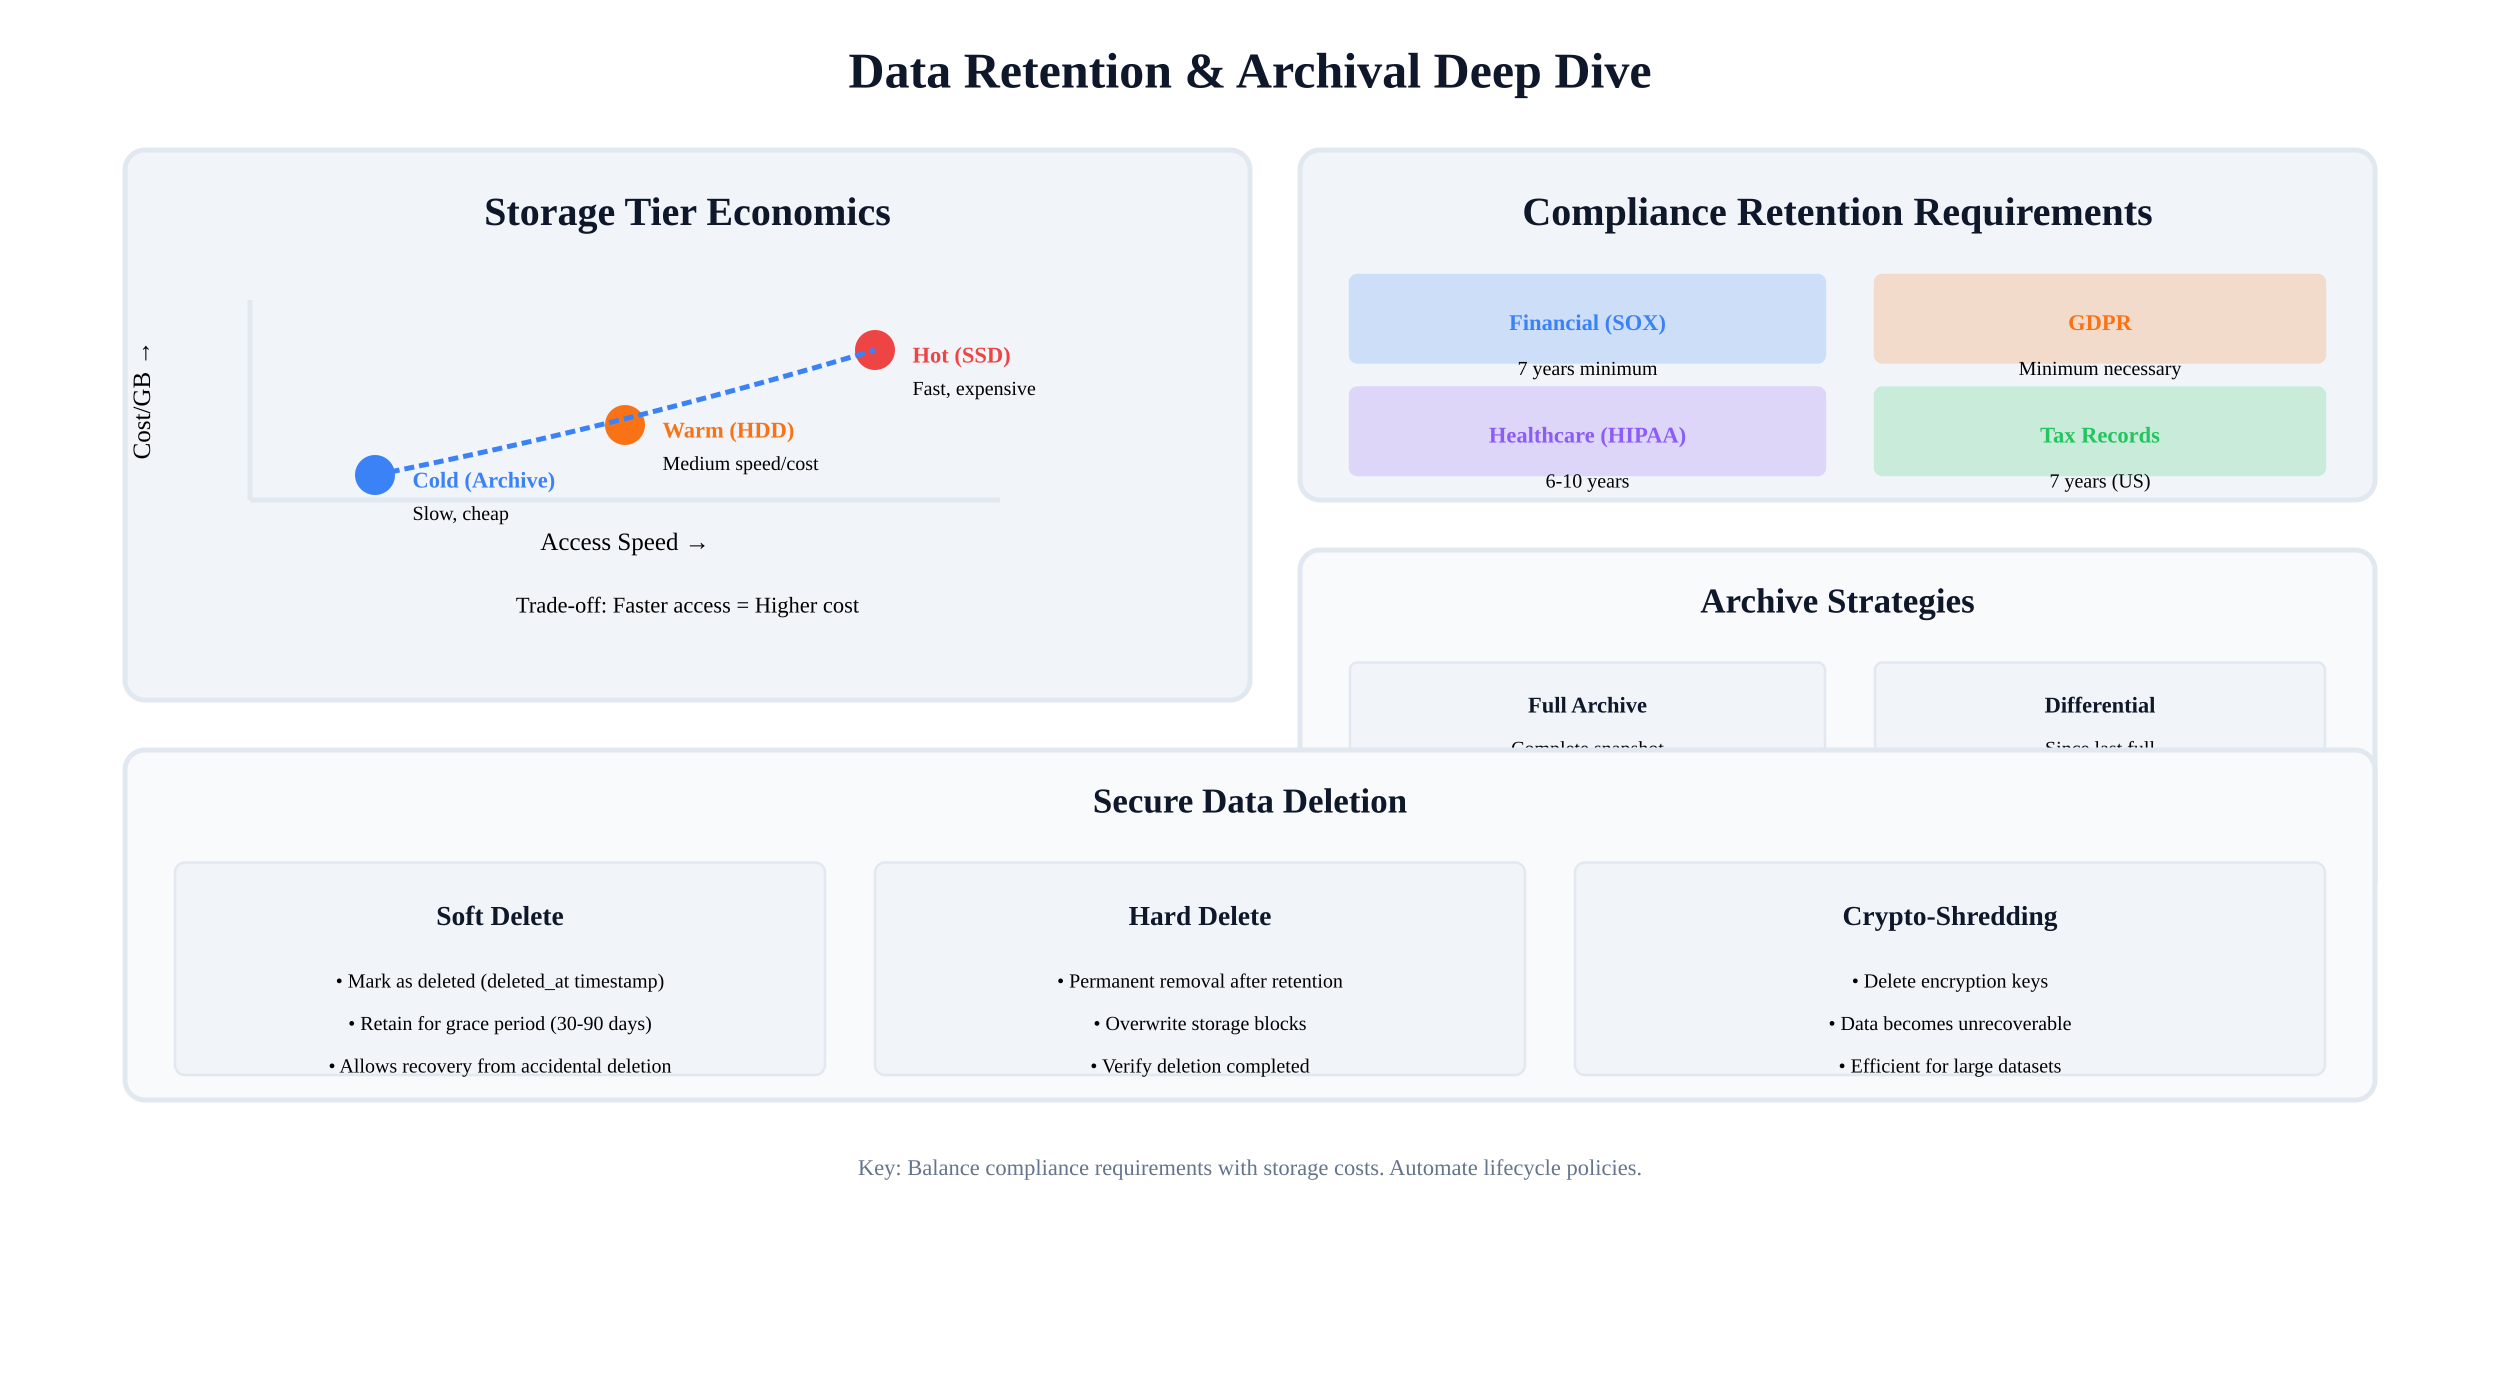
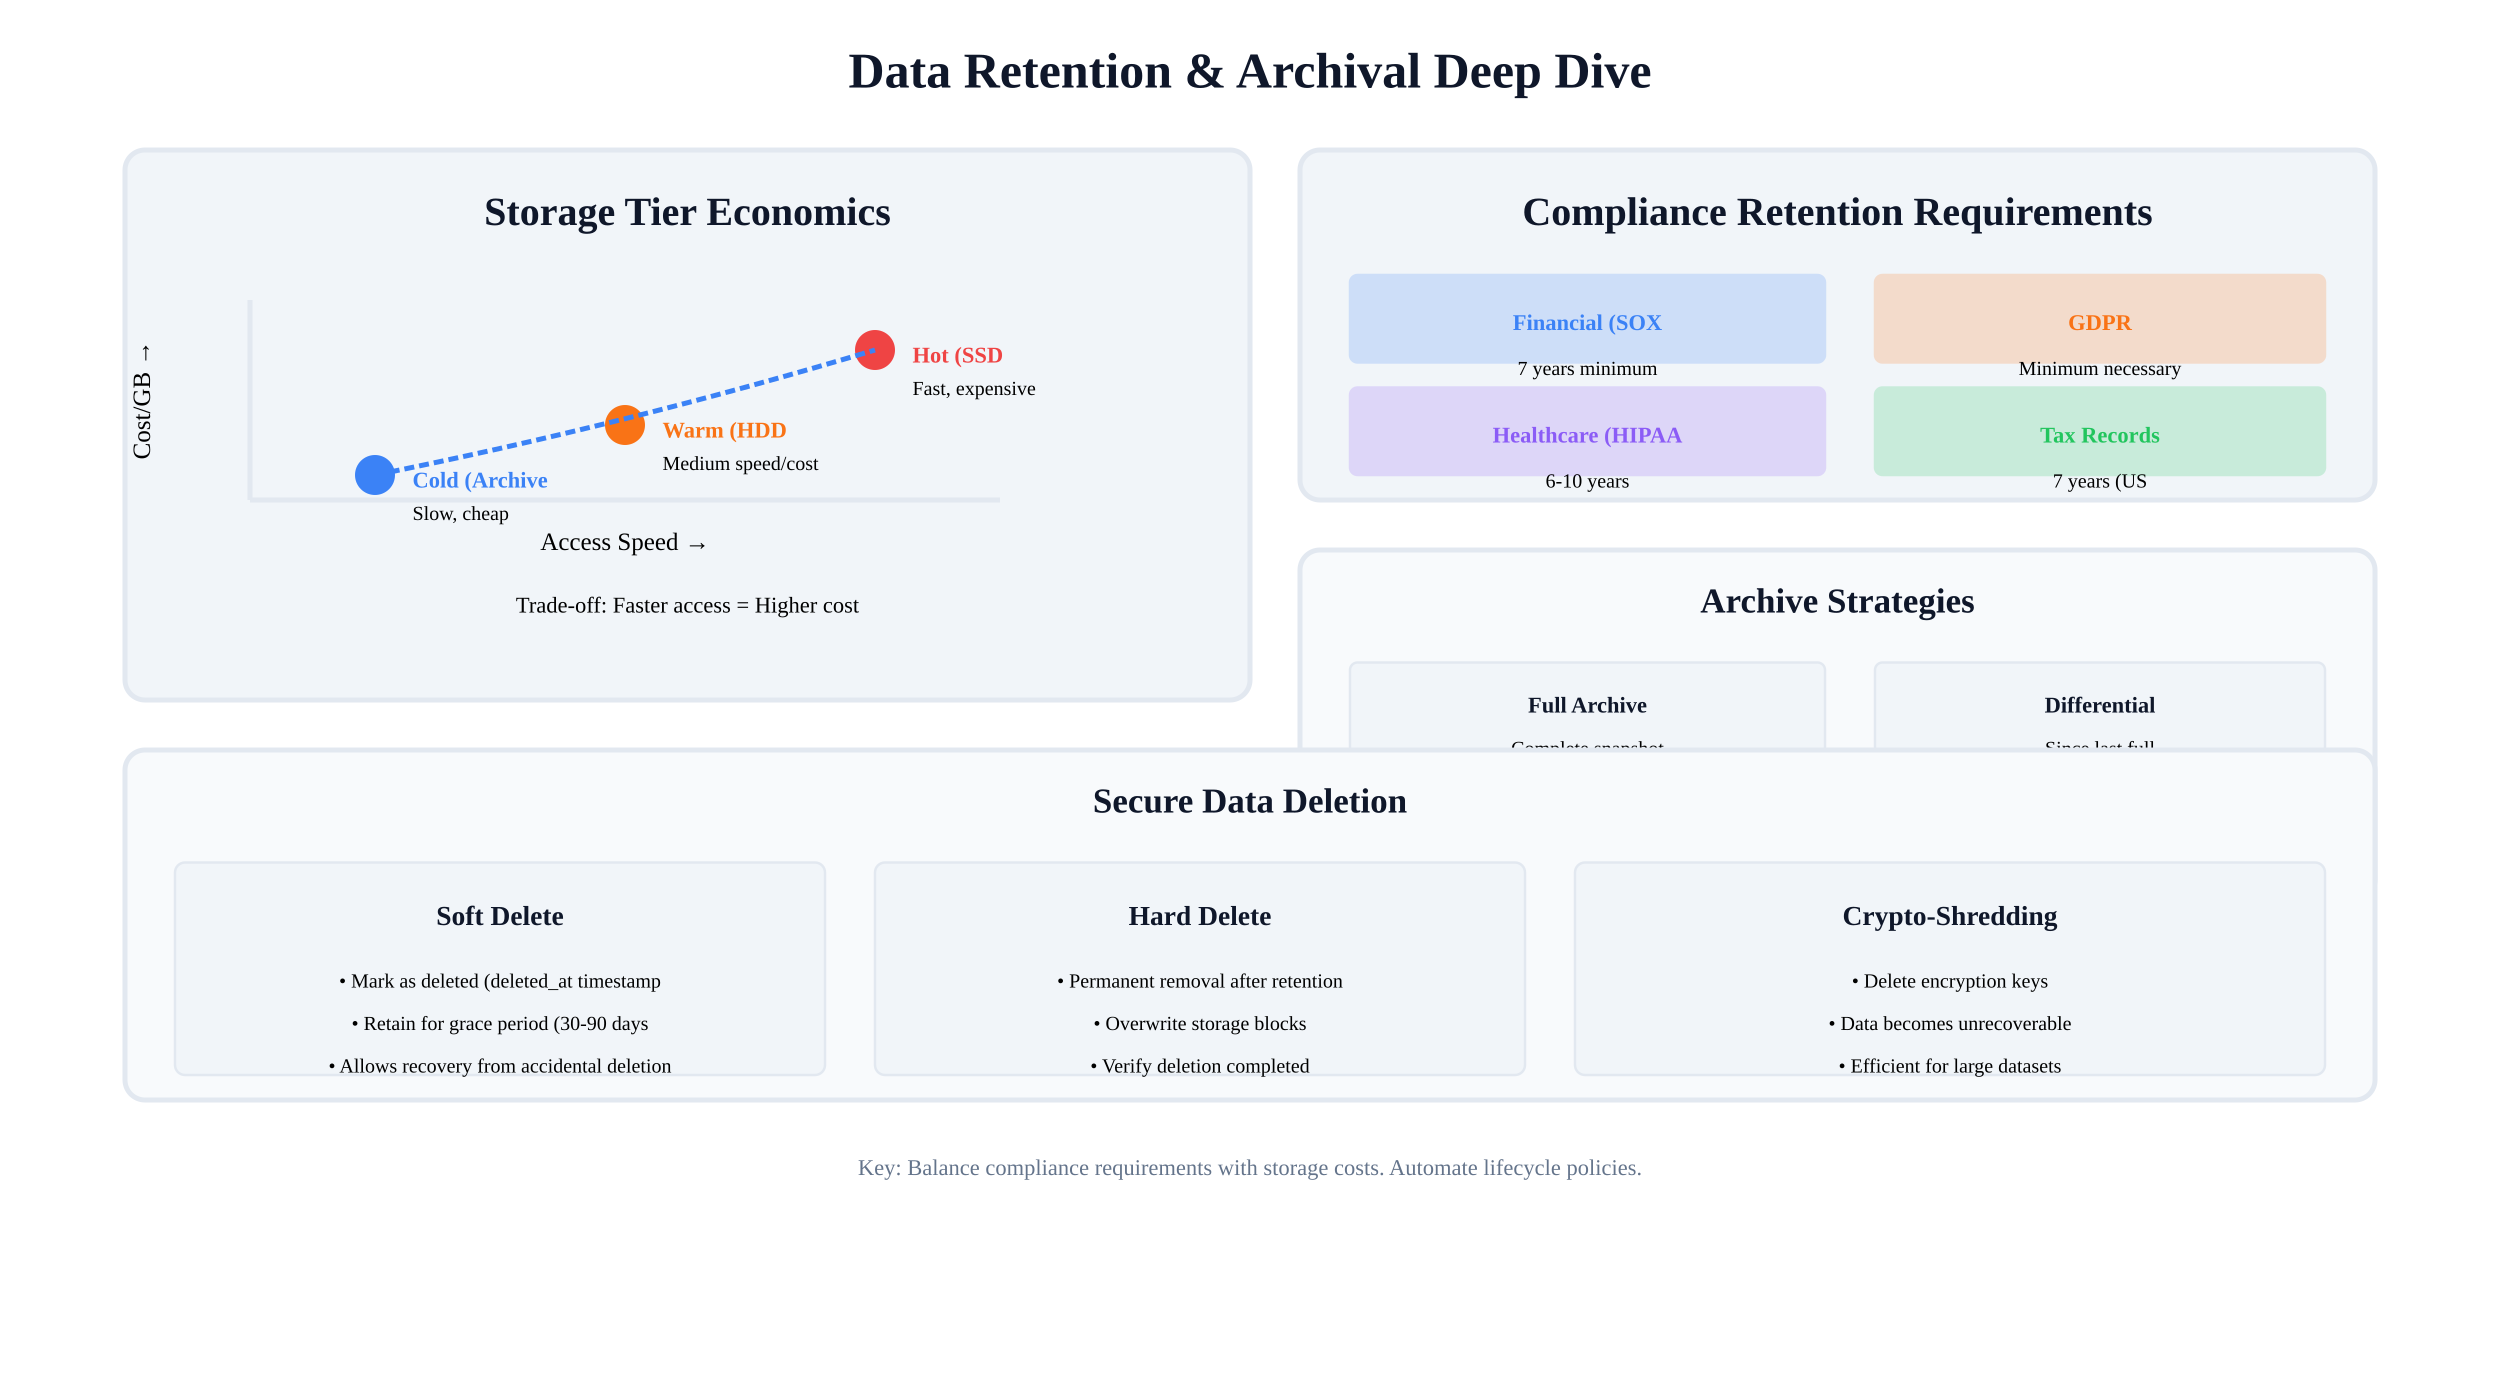
<svg xmlns="http://www.w3.org/2000/svg" viewBox="0 0 1000 550">
  <defs>
    <marker id="retentionArrow" markerWidth="10" markerHeight="7" refX="9" refY="3.5" orient="auto">
      <polygon points="0 0, 10 3.5, 0 7" fill="#3b82f6" />
    </marker>
  </defs>
  <rect width="1000" height="550" fill="#ffffff" />
  <text x="500" y="35" text-anchor="middle" font-size="20" font-weight="bold" fill="#0f172a">Data Retention &amp; Archival Deep Dive</text>
  <rect x="50" y="60" width="450" height="220" rx="8" fill="#f1f5f9" stroke="#e2e8f0" stroke-width="2" />
-   <text x="275" y="90" text-anchor="middle" font-size="16" font-weight="bold" fill="var(--text-primary, #0f172a">Storage Tier Economics</text>
+   <text x="275" y="90" text-anchor="middle" font-size="16" font-weight="bold" fill="#0f172a">Storage Tier Economics</text>
  <line x1="100" y1="200" x2="400" y2="200" stroke="#e2e8f0" stroke-width="2" />
  <line x1="100" y1="120" x2="100" y2="200" stroke="#e2e8f0" stroke-width="2" />
-   <text x="250" y="220" text-anchor="middle" font-size="10" fill="var(--text-secondary, #47556ird">Access Speed →</text>
-   <text x="60" y="160" text-anchor="middle" font-size="10" fill="var(--text-secondary, #47556ird" transform="rotate(-90, 60, 160)">Cost/GB →</text>
+   <text x="250" y="220" text-anchor="middle" font-size="10" fill="#47556ird">Access Speed →</text>
+   <text x="60" y="160" text-anchor="middle" font-size="10" fill="#47556ird" transform="rotate(-90, 60, 160">Cost/GB →</text>
  <circle cx="350" cy="140" r="8" fill="#ef4444" />
-   <text x="365" y="145" text-anchor="start" font-size="9" fill="var(--border-red, #ef4444" font-weight="bold">Hot (SSD)</text>
-   <text x="365" y="158" text-anchor="start" font-size="8" fill="var(--text-secondary, #47556ird">Fast, expensive</text>
+   <text x="365" y="145" text-anchor="start" font-size="9" fill="#ef4444" font-weight="bold">Hot (SSD</text>
+   <text x="365" y="158" text-anchor="start" font-size="8" fill="#47556ird">Fast, expensive</text>
  <circle cx="250" cy="170" r="8" fill="#f97316" />
-   <text x="265" y="175" text-anchor="start" font-size="9" fill="var(--border-orange, #f97316" font-weight="bold">Warm (HDD)</text>
-   <text x="265" y="188" text-anchor="start" font-size="8" fill="var(--text-secondary, #47556ird">Medium speed/cost</text>
+   <text x="265" y="175" text-anchor="start" font-size="9" fill="#f97316" font-weight="bold">Warm (HDD</text>
+   <text x="265" y="188" text-anchor="start" font-size="8" fill="#47556ird">Medium speed/cost</text>
  <circle cx="150" cy="190" r="8" fill="#3b82f6" />
-   <text x="165" y="195" text-anchor="start" font-size="9" fill="var(--border-blue, #3b82f6" font-weight="bold">Cold (Archive)</text>
-   <text x="165" y="208" text-anchor="start" font-size="8" fill="var(--text-secondary, #47556ird">Slow, cheap</text>
+   <text x="165" y="195" text-anchor="start" font-size="9" fill="#3b82f6" font-weight="bold">Cold (Archive</text>
+   <text x="165" y="208" text-anchor="start" font-size="8" fill="#47556ird">Slow, cheap</text>
  <path d="M 150 190 Q 250 170 350 140" fill="none" stroke="#3b82f6" stroke-width="2" stroke-dasharray="4,2" />
-   <text x="275" y="245" text-anchor="middle" font-size="9" fill="var(--text-secondary, #47556ird">Trade-off: Faster access = Higher cost</text>
+   <text x="275" y="245" text-anchor="middle" font-size="9" fill="#47556ird">Trade-off: Faster access = Higher cost</text>
  <rect x="520" y="60" width="430" height="140" rx="8" fill="#f1f5f9" stroke="#e2e8f0" stroke-width="2" />
-   <text x="735" y="90" text-anchor="middle" font-size="16" font-weight="bold" fill="var(--text-primary, #0f172a">Compliance Retention Requirements</text>
+   <text x="735" y="90" text-anchor="middle" font-size="16" font-weight="bold" fill="#0f172a">Compliance Retention Requirements</text>
  <rect x="540" y="110" width="190" height="35" rx="3" fill="#3b82f6" opacity="0.2" stroke="#3b82f6" stroke-width="1" />
-   <text x="635" y="132" text-anchor="middle" font-size="9" font-weight="bold" fill="var(--border-blue, #3b82f6">Financial (SOX)</text>
-   <text x="635" y="150" text-anchor="middle" font-size="8" fill="var(--text-secondary, #47556ird">7 years minimum</text>
+   <text x="635" y="132" text-anchor="middle" font-size="9" font-weight="bold" fill="#3b82f6">Financial (SOX</text>
+   <text x="635" y="150" text-anchor="middle" font-size="8" fill="#47556ird">7 years minimum</text>
  <rect x="540" y="155" width="190" height="35" rx="3" fill="#8b5cf6" opacity="0.2" stroke="#8b5cf6" stroke-width="1" />
-   <text x="635" y="177" text-anchor="middle" font-size="9" font-weight="bold" fill="var(--border-purple, #8b5cf6">Healthcare (HIPAA)</text>
-   <text x="635" y="195" text-anchor="middle" font-size="8" fill="var(--text-secondary, #47556ird">6-10 years</text>
+   <text x="635" y="177" text-anchor="middle" font-size="9" font-weight="bold" fill="#8b5cf6">Healthcare (HIPAA</text>
+   <text x="635" y="195" text-anchor="middle" font-size="8" fill="#47556ird">6-10 years</text>
  <rect x="750" y="110" width="180" height="35" rx="3" fill="#f97316" opacity="0.2" stroke="#f97316" stroke-width="1" />
-   <text x="840" y="132" text-anchor="middle" font-size="9" font-weight="bold" fill="var(--border-orange, #f97316">GDPR</text>
-   <text x="840" y="150" text-anchor="middle" font-size="8" fill="var(--text-secondary, #47556ird">Minimum necessary</text>
+   <text x="840" y="132" text-anchor="middle" font-size="9" font-weight="bold" fill="#f97316">GDPR</text>
+   <text x="840" y="150" text-anchor="middle" font-size="8" fill="#47556ird">Minimum necessary</text>
  <rect x="750" y="155" width="180" height="35" rx="3" fill="#22c55e" opacity="0.2" stroke="#22c55e" stroke-width="1" />
-   <text x="840" y="177" text-anchor="middle" font-size="9" font-weight="bold" fill="var(--border-green, #22c55e">Tax Records</text>
-   <text x="840" y="195" text-anchor="middle" font-size="8" fill="var(--text-secondary, #47556ird">7 years (US)</text>
+   <text x="840" y="177" text-anchor="middle" font-size="9" font-weight="bold" fill="#22c55e">Tax Records</text>
+   <text x="840" y="195" text-anchor="middle" font-size="8" fill="#47556ird">7 years (US</text>
  <rect x="520" y="220" width="430" height="140" rx="8" fill="#f8fafc" stroke="#e2e8f0" stroke-width="2" />
-   <text x="735" y="245" text-anchor="middle" font-size="14" font-weight="bold" fill="var(--text-primary, #0f172a">Archive Strategies</text>
+   <text x="735" y="245" text-anchor="middle" font-size="14" font-weight="bold" fill="#0f172a">Archive Strategies</text>
  <rect x="540" y="265" width="190" height="40" rx="3" fill="#f1f5f9" stroke="#e2e8f0" stroke-width="1" />
-   <text x="635" y="285" text-anchor="middle" font-size="9" font-weight="bold" fill="var(--text-primary, #0f172a">Full Archive</text>
-   <text x="635" y="302" text-anchor="middle" font-size="8" fill="var(--text-secondary, #47556ird">Complete snapshot</text>
+   <text x="635" y="285" text-anchor="middle" font-size="9" font-weight="bold" fill="#0f172a">Full Archive</text>
+   <text x="635" y="302" text-anchor="middle" font-size="8" fill="#47556ird">Complete snapshot</text>
  <rect x="540" y="315" width="190" height="40" rx="3" fill="#f1f5f9" stroke="#e2e8f0" stroke-width="1" />
-   <text x="635" y="335" text-anchor="middle" font-size="9" font-weight="bold" fill="var(--text-primary, #0f172a">Incremental</text>
-   <text x="635" y="352" text-anchor="middle" font-size="8" fill="var(--text-secondary, #47556ird">Only changes</text>
+   <text x="635" y="335" text-anchor="middle" font-size="9" font-weight="bold" fill="#0f172a">Incremental</text>
+   <text x="635" y="352" text-anchor="middle" font-size="8" fill="#47556ird">Only changes</text>
  <rect x="750" y="265" width="180" height="40" rx="3" fill="#f1f5f9" stroke="#e2e8f0" stroke-width="1" />
-   <text x="840" y="285" text-anchor="middle" font-size="9" font-weight="bold" fill="var(--text-primary, #0f172a">Differential</text>
-   <text x="840" y="302" text-anchor="middle" font-size="8" fill="var(--text-secondary, #47556ird">Since last full</text>
+   <text x="840" y="285" text-anchor="middle" font-size="9" font-weight="bold" fill="#0f172a">Differential</text>
+   <text x="840" y="302" text-anchor="middle" font-size="8" fill="#47556ird">Since last full</text>
  <rect x="750" y="315" width="180" height="40" rx="3" fill="#f1f5f9" stroke="#e2e8f0" stroke-width="1" />
-   <text x="840" y="335" text-anchor="middle" font-size="9" font-weight="bold" fill="var(--text-primary, #0f172a">Continuous (WAL)</text>
-   <text x="840" y="352" text-anchor="middle" font-size="8" fill="var(--text-secondary, #47556ird">Point-in-time recovery</text>
+   <text x="840" y="335" text-anchor="middle" font-size="9" font-weight="bold" fill="#0f172a">Continuous (WAL</text>
+   <text x="840" y="352" text-anchor="middle" font-size="8" fill="#47556ird">Point-in-time recovery</text>
  <rect x="50" y="300" width="900" height="140" rx="8" fill="#f8fafc" stroke="#e2e8f0" stroke-width="2" />
-   <text x="500" y="325" text-anchor="middle" font-size="14" font-weight="bold" fill="var(--text-primary, #0f172a">Secure Data Deletion</text>
+   <text x="500" y="325" text-anchor="middle" font-size="14" font-weight="bold" fill="#0f172a">Secure Data Deletion</text>
  <rect x="70" y="345" width="260" height="85" rx="4" fill="#f1f5f9" stroke="#e2e8f0" stroke-width="1" />
-   <text x="200" y="370" text-anchor="middle" font-size="11" font-weight="bold" fill="var(--text-primary, #0f172a">Soft Delete</text>
-   <text x="200" y="395" text-anchor="middle" font-size="8" fill="var(--text-secondary, #47556ird">• Mark as deleted (deleted_at timestamp)</text>
-   <text x="200" y="412" text-anchor="middle" font-size="8" fill="var(--text-secondary, #47556ird">• Retain for grace period (30-90 days)</text>
-   <text x="200" y="429" text-anchor="middle" font-size="8" fill="var(--text-secondary, #47556ird">• Allows recovery from accidental deletion</text>
+   <text x="200" y="370" text-anchor="middle" font-size="11" font-weight="bold" fill="#0f172a">Soft Delete</text>
+   <text x="200" y="395" text-anchor="middle" font-size="8" fill="#47556ird">• Mark as deleted (deleted_at timestamp</text>
+   <text x="200" y="412" text-anchor="middle" font-size="8" fill="#47556ird">• Retain for grace period (30-90 days</text>
+   <text x="200" y="429" text-anchor="middle" font-size="8" fill="#47556ird">• Allows recovery from accidental deletion</text>
  <rect x="350" y="345" width="260" height="85" rx="4" fill="#f1f5f9" stroke="#e2e8f0" stroke-width="1" />
-   <text x="480" y="370" text-anchor="middle" font-size="11" font-weight="bold" fill="var(--text-primary, #0f172a">Hard Delete</text>
-   <text x="480" y="395" text-anchor="middle" font-size="8" fill="var(--text-secondary, #47556ird">• Permanent removal after retention</text>
-   <text x="480" y="412" text-anchor="middle" font-size="8" fill="var(--text-secondary, #47556ird">• Overwrite storage blocks</text>
-   <text x="480" y="429" text-anchor="middle" font-size="8" fill="var(--text-secondary, #47556ird">• Verify deletion completed</text>
+   <text x="480" y="370" text-anchor="middle" font-size="11" font-weight="bold" fill="#0f172a">Hard Delete</text>
+   <text x="480" y="395" text-anchor="middle" font-size="8" fill="#47556ird">• Permanent removal after retention</text>
+   <text x="480" y="412" text-anchor="middle" font-size="8" fill="#47556ird">• Overwrite storage blocks</text>
+   <text x="480" y="429" text-anchor="middle" font-size="8" fill="#47556ird">• Verify deletion completed</text>
  <rect x="630" y="345" width="300" height="85" rx="4" fill="#f1f5f9" stroke="#e2e8f0" stroke-width="1" />
-   <text x="780" y="370" text-anchor="middle" font-size="11" font-weight="bold" fill="var(--text-primary, #0f172a">Crypto-Shredding</text>
-   <text x="780" y="395" text-anchor="middle" font-size="8" fill="var(--text-secondary, #47556ird">• Delete encryption keys</text>
-   <text x="780" y="412" text-anchor="middle" font-size="8" fill="var(--text-secondary, #47556ird">• Data becomes unrecoverable</text>
-   <text x="780" y="429" text-anchor="middle" font-size="8" fill="var(--text-secondary, #47556ird">• Efficient for large datasets</text>
-   <text x="500" y="470" text-anchor="middle" font-size="9" fill="var(--text-muted, #64748b">Key: Balance compliance requirements with storage costs. Automate lifecycle policies.</text>
+   <text x="780" y="370" text-anchor="middle" font-size="11" font-weight="bold" fill="#0f172a">Crypto-Shredding</text>
+   <text x="780" y="395" text-anchor="middle" font-size="8" fill="#47556ird">• Delete encryption keys</text>
+   <text x="780" y="412" text-anchor="middle" font-size="8" fill="#47556ird">• Data becomes unrecoverable</text>
+   <text x="780" y="429" text-anchor="middle" font-size="8" fill="#47556ird">• Efficient for large datasets</text>
+   <text x="500" y="470" text-anchor="middle" font-size="9" fill="#64748b">Key: Balance compliance requirements with storage costs. Automate lifecycle policies.</text>
</svg>
